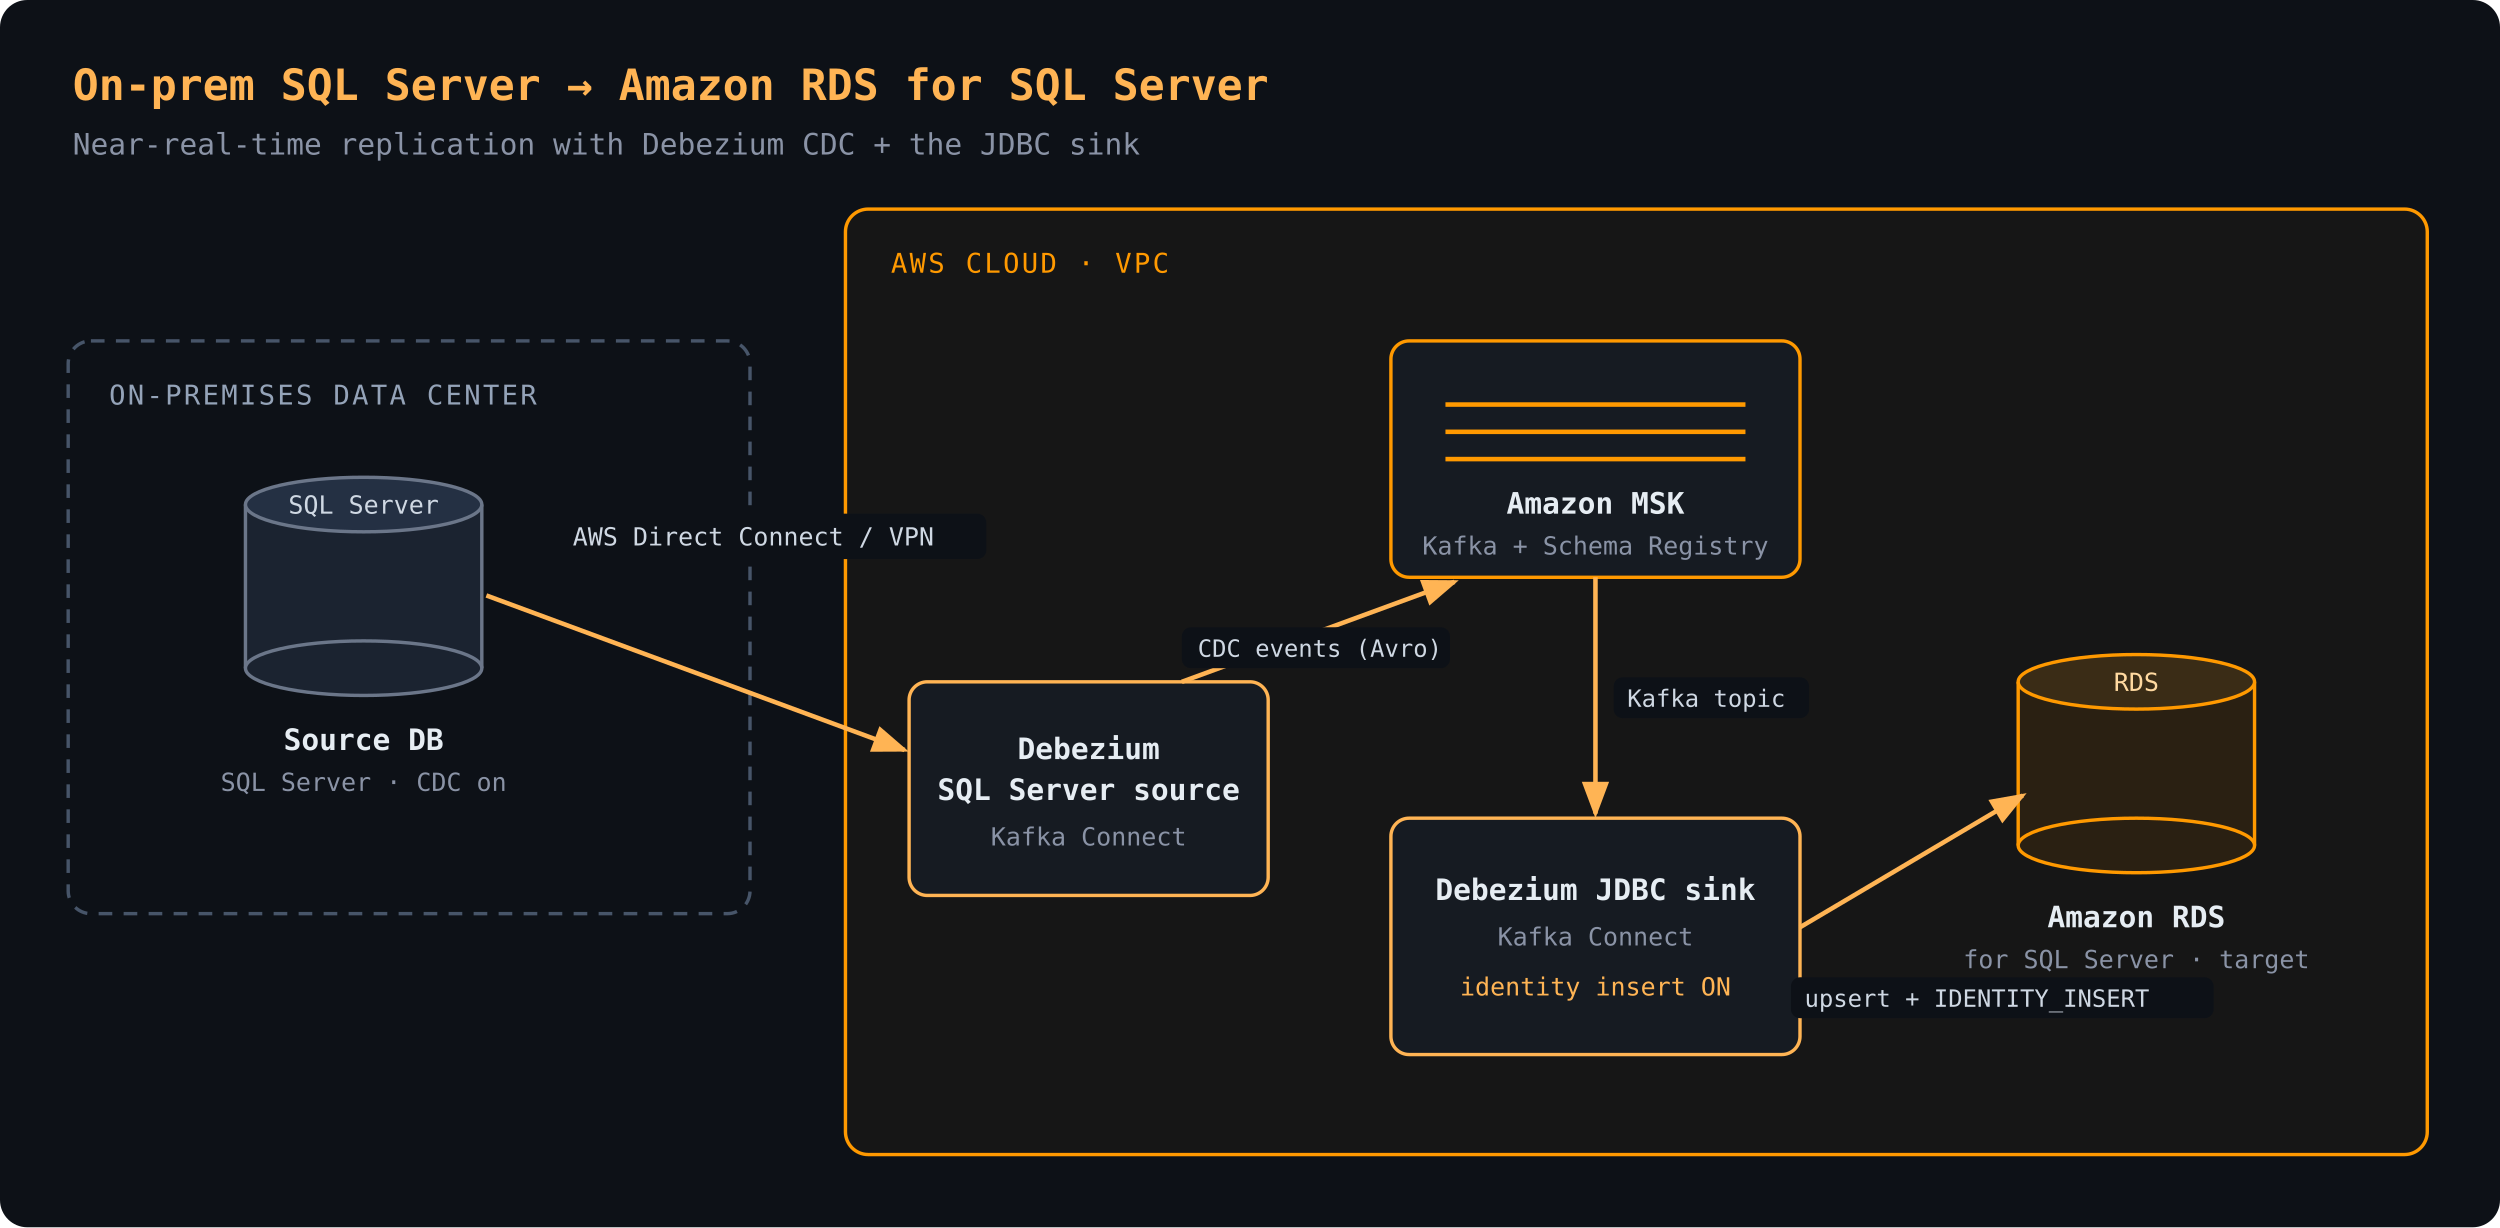
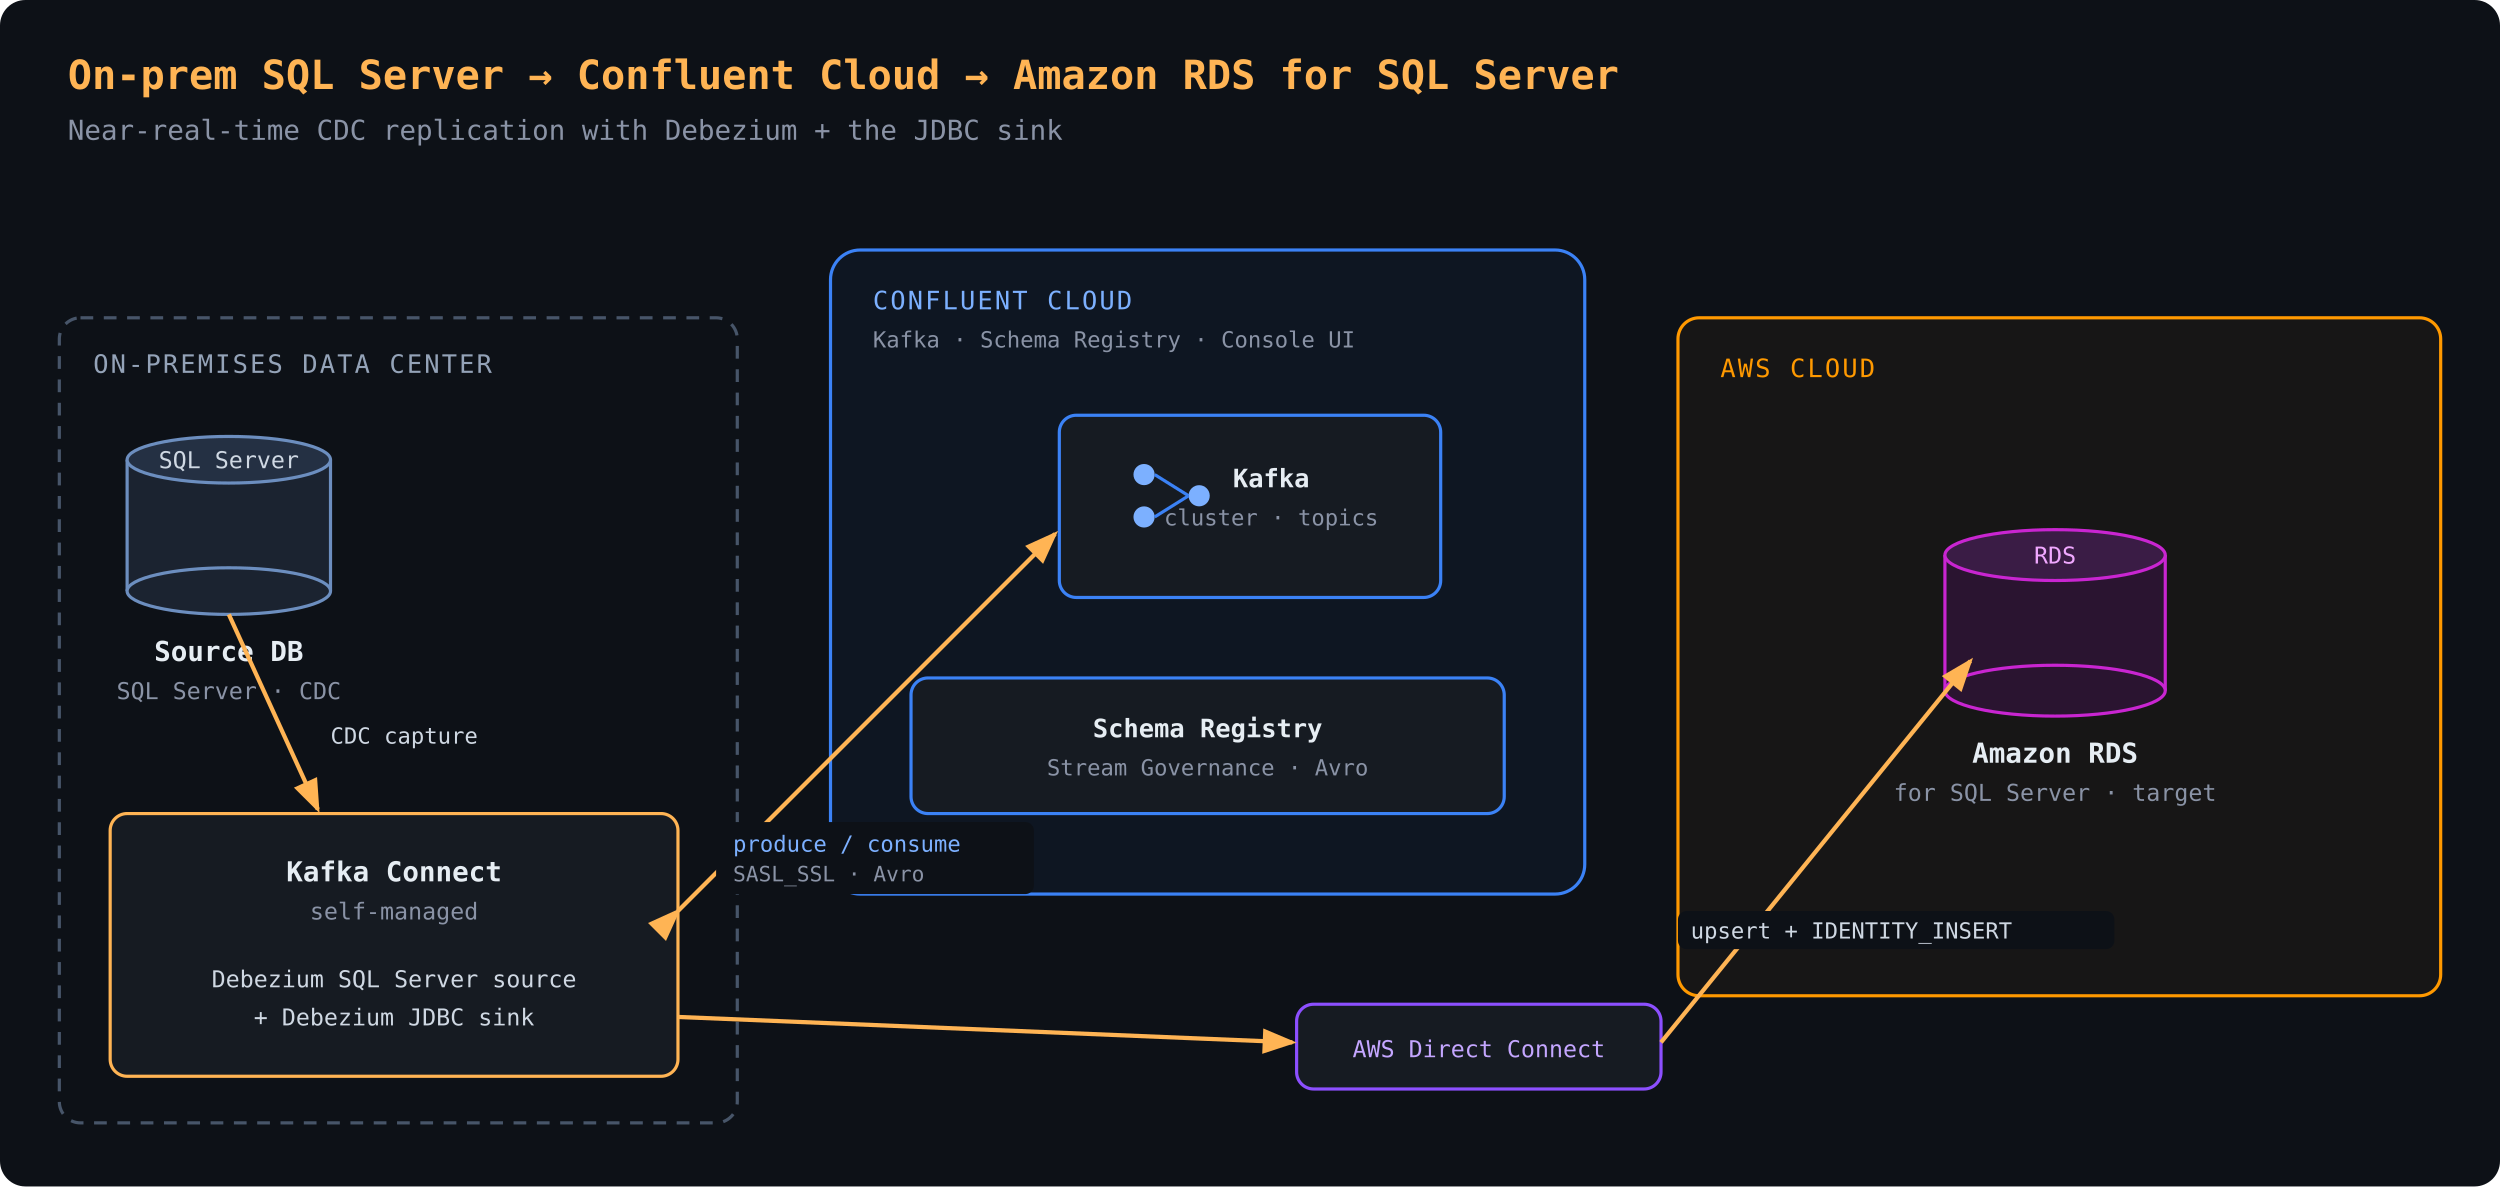
- <svg xmlns="http://www.w3.org/2000/svg" viewBox="0 0 1100 540" font-family="'IBM Plex Mono', ui-monospace, SFMono-Regular, Menlo, monospace" role="img" aria-label="On-premises SQL Server replicated to Amazon RDS for SQL Server via Debezium CDC over AWS Direct Connect">
+ <svg xmlns="http://www.w3.org/2000/svg" viewBox="0 0 1180 560" font-family="'IBM Plex Mono', ui-monospace, SFMono-Regular, Menlo, monospace" role="img" aria-label="On-premises SQL Server replicated to Amazon RDS for SQL Server via Debezium CDC, streaming through Confluent Cloud (Kafka + Schema Registry), with the Debezium JDBC sink writing to RDS over AWS Direct Connect.">
  <defs>
    <marker id="ah" markerWidth="9" markerHeight="9" refX="7" refY="3" orient="auto" markerUnits="strokeWidth">
      <path d="M0,0 L8,3 L0,6 z" fill="#ffb454" />
    </marker>
  </defs>
-   <rect x="0" y="0" width="1100" height="540" rx="12" fill="#0d1117" />
-   <text x="32" y="44" fill="#ffb454" font-size="19" font-weight="600">On-prem SQL Server → Amazon RDS for SQL Server</text>
-   <text x="32" y="68" fill="#8a93a6" font-size="13">Near-real-time replication with Debezium CDC + the JDBC sink</text>
-   <rect x="30" y="150" width="300" height="252" rx="10" fill="none" stroke="#475569" stroke-width="1.5" stroke-dasharray="6 5" />
-   <text x="48" y="178" fill="#94a3b8" font-size="12" letter-spacing="1">ON-PREMISES DATA CENTER</text>
-   <g>
-     <rect x="108" y="222" width="104" height="72" fill="#1b2330" />
-     <line x1="108" y1="222" x2="108" y2="294" stroke="#6b7689" stroke-width="1.5" />
-     <line x1="212" y1="222" x2="212" y2="294" stroke="#6b7689" stroke-width="1.5" />
-     <ellipse cx="160" cy="294" rx="52" ry="12" fill="#1b2330" stroke="#6b7689" stroke-width="1.5" />
-     <ellipse cx="160" cy="222" rx="52" ry="12" fill="#243043" stroke="#6b7689" stroke-width="1.5" />
-     <text x="160" y="226" text-anchor="middle" fill="#cfd8e3" font-size="11">SQL Server</text>
-     <text x="160" y="330" text-anchor="middle" fill="#e6edf3" font-size="13" font-weight="600">Source DB</text>
-     <text x="160" y="348" text-anchor="middle" fill="#8a93a6" font-size="11">SQL Server · CDC on</text>
+   <rect x="0" y="0" width="1180" height="560" rx="12" fill="#0d1117" />
+   <text x="32" y="42" fill="#ffb454" font-size="19" font-weight="600">On-prem SQL Server → Confluent Cloud → Amazon RDS for SQL Server</text>
+   <text x="32" y="66" fill="#8a93a6" font-size="13">Near-real-time CDC replication with Debezium + the JDBC sink</text>
+   <rect x="28" y="150" width="320" height="380" rx="10" fill="none" stroke="#475569" stroke-width="1.5" stroke-dasharray="6 5" />
+   <text x="44" y="176" fill="#94a3b8" font-size="12" letter-spacing="1">ON-PREMISES DATA CENTER</text>
+   <rect x="60" y="217" width="96" height="62" fill="#1b2330" />
+   <line x1="60" y1="217" x2="60" y2="279" stroke="#6c8ebf" stroke-width="1.5" />
+   <line x1="156" y1="217" x2="156" y2="279" stroke="#6c8ebf" stroke-width="1.5" />
+   <ellipse cx="108" cy="279" rx="48" ry="11" fill="#1b2330" stroke="#6c8ebf" stroke-width="1.5" />
+   <ellipse cx="108" cy="217" rx="48" ry="11" fill="#243043" stroke="#6c8ebf" stroke-width="1.5" />
+   <text x="108" y="221" text-anchor="middle" fill="#cfd8e3" font-size="11">SQL Server</text>
+   <text x="108" y="312" text-anchor="middle" fill="#e6edf3" font-size="13" font-weight="600">Source DB</text>
+   <text x="108" y="330" text-anchor="middle" fill="#8a93a6" font-size="11">SQL Server · CDC</text>
+   <rect x="52" y="384" width="268" height="124" rx="8" fill="#161b22" stroke="#ffb454" stroke-width="1.5" />
+   <text x="186" y="416" text-anchor="middle" fill="#e6edf3" font-size="13" font-weight="600">Kafka Connect</text>
+   <text x="186" y="434" text-anchor="middle" fill="#8a93a6" font-size="11">self-managed</text>
+   <text x="186" y="466" text-anchor="middle" fill="#cfd8e3" font-size="11">Debezium SQL Server source</text>
+   <text x="186" y="484" text-anchor="middle" fill="#cfd8e3" font-size="11">+ Debezium JDBC sink</text>
+   <rect x="392" y="118" width="356" height="304" rx="14" fill="#3b82f6" fill-opacity="0.05" stroke="#3b82f6" stroke-width="1.5" />
+   <text x="412" y="146" fill="#7cb0ff" font-size="12" letter-spacing="1">CONFLUENT CLOUD</text>
+   <text x="412" y="164" fill="#8a93a6" font-size="10.5">Kafka · Schema Registry · Console UI</text>
+   <rect x="500" y="196" width="180" height="86" rx="8" fill="#161b22" stroke="#3b82f6" stroke-width="1.5" />
+   <g fill="#7cb0ff">
+     <circle cx="540" cy="224" r="5" />
+     <circle cx="540" cy="244" r="5" />
+     <circle cx="566" cy="234" r="5" />
  </g>
-   <rect x="372" y="92" width="696" height="416" rx="10" fill="#ff9900" fill-opacity="0.04" stroke="#ff9900" stroke-width="1.5" />
-   <text x="392" y="120" fill="#ff9900" font-size="12" letter-spacing="1">AWS CLOUD · VPC</text>
-   <rect x="400" y="300" width="158" height="94" rx="8" fill="#161b22" stroke="#ffb454" stroke-width="1.5" />
-   <text x="479" y="334" text-anchor="middle" fill="#e6edf3" font-size="13" font-weight="600">Debezium</text>
-   <text x="479" y="352" text-anchor="middle" fill="#e6edf3" font-size="13" font-weight="600">SQL Server source</text>
-   <text x="479" y="372" text-anchor="middle" fill="#8a93a6" font-size="11">Kafka Connect</text>
-   <rect x="612" y="150" width="180" height="104" rx="8" fill="#161b22" stroke="#ff9900" stroke-width="1.5" />
-   <g stroke="#ff9900" stroke-width="2" fill="none">
-     <line x1="636" y1="178" x2="768" y2="178" />
-     <line x1="636" y1="190" x2="768" y2="190" />
-     <line x1="636" y1="202" x2="768" y2="202" />
+   <g stroke="#3b82f6" stroke-width="1.5">
+     <line x1="545" y1="224" x2="561" y2="234" />
+     <line x1="545" y1="244" x2="561" y2="234" />
  </g>
-   <text x="702" y="226" text-anchor="middle" fill="#e6edf3" font-size="13" font-weight="600">Amazon MSK</text>
-   <text x="702" y="244" text-anchor="middle" fill="#8a93a6" font-size="11">Kafka + Schema Registry</text>
-   <rect x="612" y="360" width="180" height="104" rx="8" fill="#161b22" stroke="#ffb454" stroke-width="1.5" />
-   <text x="702" y="396" text-anchor="middle" fill="#e6edf3" font-size="13" font-weight="600">Debezium JDBC sink</text>
-   <text x="702" y="416" text-anchor="middle" fill="#8a93a6" font-size="11">Kafka Connect</text>
-   <text x="702" y="438" text-anchor="middle" fill="#ffb454" font-size="11">identity insert ON</text>
-   <g>
-     <rect x="888" y="300" width="104" height="72" fill="#2a2012" />
-     <line x1="888" y1="300" x2="888" y2="372" stroke="#ff9900" stroke-width="1.5" />
-     <line x1="992" y1="300" x2="992" y2="372" stroke="#ff9900" stroke-width="1.5" />
-     <ellipse cx="940" cy="372" rx="52" ry="12" fill="#2a2012" stroke="#ff9900" stroke-width="1.5" />
-     <ellipse cx="940" cy="300" rx="52" ry="12" fill="#3a2c16" stroke="#ff9900" stroke-width="1.5" />
-     <text x="940" y="304" text-anchor="middle" fill="#ffd9a0" font-size="11">RDS</text>
-     <text x="940" y="408" text-anchor="middle" fill="#e6edf3" font-size="13" font-weight="600">Amazon RDS</text>
-     <text x="940" y="426" text-anchor="middle" fill="#8a93a6" font-size="11">for SQL Server · target</text>
-   </g>
-   <line x1="214" y1="262" x2="398" y2="330" stroke="#ffb454" stroke-width="2" marker-end="url(#ah)" />
-   <rect x="244" y="226" width="190" height="20" rx="4" fill="#0d1117" />
-   <text x="252" y="240" fill="#cfd8e3" font-size="11">AWS Direct Connect / VPN</text>
-   <line x1="520" y1="300" x2="640" y2="256" stroke="#ffb454" stroke-width="2" marker-end="url(#ah)" />
-   <rect x="520" y="276" width="118" height="18" rx="4" fill="#0d1117" />
-   <text x="527" y="289" fill="#cfd8e3" font-size="10.5">CDC events (Avro)</text>
-   <line x1="702" y1="254" x2="702" y2="358" stroke="#ffb454" stroke-width="2" marker-end="url(#ah)" />
-   <rect x="710" y="298" width="86" height="18" rx="4" fill="#0d1117" />
-   <text x="716" y="311" fill="#cfd8e3" font-size="10.5">Kafka topic</text>
-   <line x1="792" y1="408" x2="890" y2="350" stroke="#ffb454" stroke-width="2" marker-end="url(#ah)" />
-   <rect x="788" y="430" width="186" height="18" rx="4" fill="#0d1117" />
-   <text x="794" y="443" fill="#cfd8e3" font-size="10.5">upsert + IDENTITY_INSERT</text>
+   <text x="600" y="230" text-anchor="middle" fill="#e6edf3" font-size="12" font-weight="600">Kafka</text>
+   <text x="600" y="248" text-anchor="middle" fill="#8a93a6" font-size="10.5">cluster · topics</text>
+   <rect x="430" y="320" width="280" height="64" rx="8" fill="#161b22" stroke="#3b82f6" stroke-width="1.5" />
+   <text x="570" y="348" text-anchor="middle" fill="#e6edf3" font-size="12" font-weight="600">Schema Registry</text>
+   <text x="570" y="366" text-anchor="middle" fill="#8a93a6" font-size="10.5">Stream Governance · Avro</text>
+   <rect x="792" y="150" width="360" height="320" rx="10" fill="#ff9900" fill-opacity="0.045" stroke="#ff9900" stroke-width="1.5" />
+   <text x="812" y="178" fill="#ff9900" font-size="12" letter-spacing="1">AWS CLOUD</text>
+   <rect x="918" y="262" width="104" height="64" fill="#2a1430" />
+   <line x1="918" y1="262" x2="918" y2="326" stroke="#C925D1" stroke-width="1.5" />
+   <line x1="1022" y1="262" x2="1022" y2="326" stroke="#C925D1" stroke-width="1.5" />
+   <ellipse cx="970" cy="326" rx="52" ry="12" fill="#2a1430" stroke="#C925D1" stroke-width="1.5" />
+   <ellipse cx="970" cy="262" rx="52" ry="12" fill="#3a1c45" stroke="#C925D1" stroke-width="1.5" />
+   <text x="970" y="266" text-anchor="middle" fill="#f0a8ff" font-size="11">RDS</text>
+   <text x="970" y="360" text-anchor="middle" fill="#e6edf3" font-size="13" font-weight="600">Amazon RDS</text>
+   <text x="970" y="378" text-anchor="middle" fill="#8a93a6" font-size="11">for SQL Server · target</text>
+   <rect x="612" y="474" width="172" height="40" rx="8" fill="#161b22" stroke="#8C4FFF" stroke-width="1.5" />
+   <text x="698" y="499" text-anchor="middle" fill="#c4a6ff" font-size="11">AWS Direct Connect</text>
+   <line x1="108" y1="290" x2="150" y2="382" stroke="#ffb454" stroke-width="2" marker-end="url(#ah)" />
+   <rect x="150" y="338" width="96" height="18" rx="4" fill="#0d1117" />
+   <text x="156" y="351" fill="#cfd8e3" font-size="10.5">CDC capture</text>
+   <line x1="320" y1="430" x2="498" y2="252" stroke="#ffb454" stroke-width="2" marker-end="url(#ah)" marker-start="url(#ah)" />
+   <rect x="338" y="388" width="150" height="34" rx="4" fill="#0d1117" />
+   <text x="346" y="402" fill="#7cb0ff" font-size="10.5">produce / consume</text>
+   <text x="346" y="416" fill="#8a93a6" font-size="10">SASL_SSL · Avro</text>
+   <line x1="320" y1="480" x2="610" y2="492" stroke="#ffb454" stroke-width="2" marker-end="url(#ah)" />
+   <line x1="784" y1="492" x2="930" y2="312" stroke="#ffb454" stroke-width="2" marker-end="url(#ah)" />
+   <rect x="792" y="430" width="206" height="18" rx="4" fill="#0d1117" />
+   <text x="798" y="443" fill="#cfd8e3" font-size="10.5">upsert + IDENTITY_INSERT</text>
</svg>
